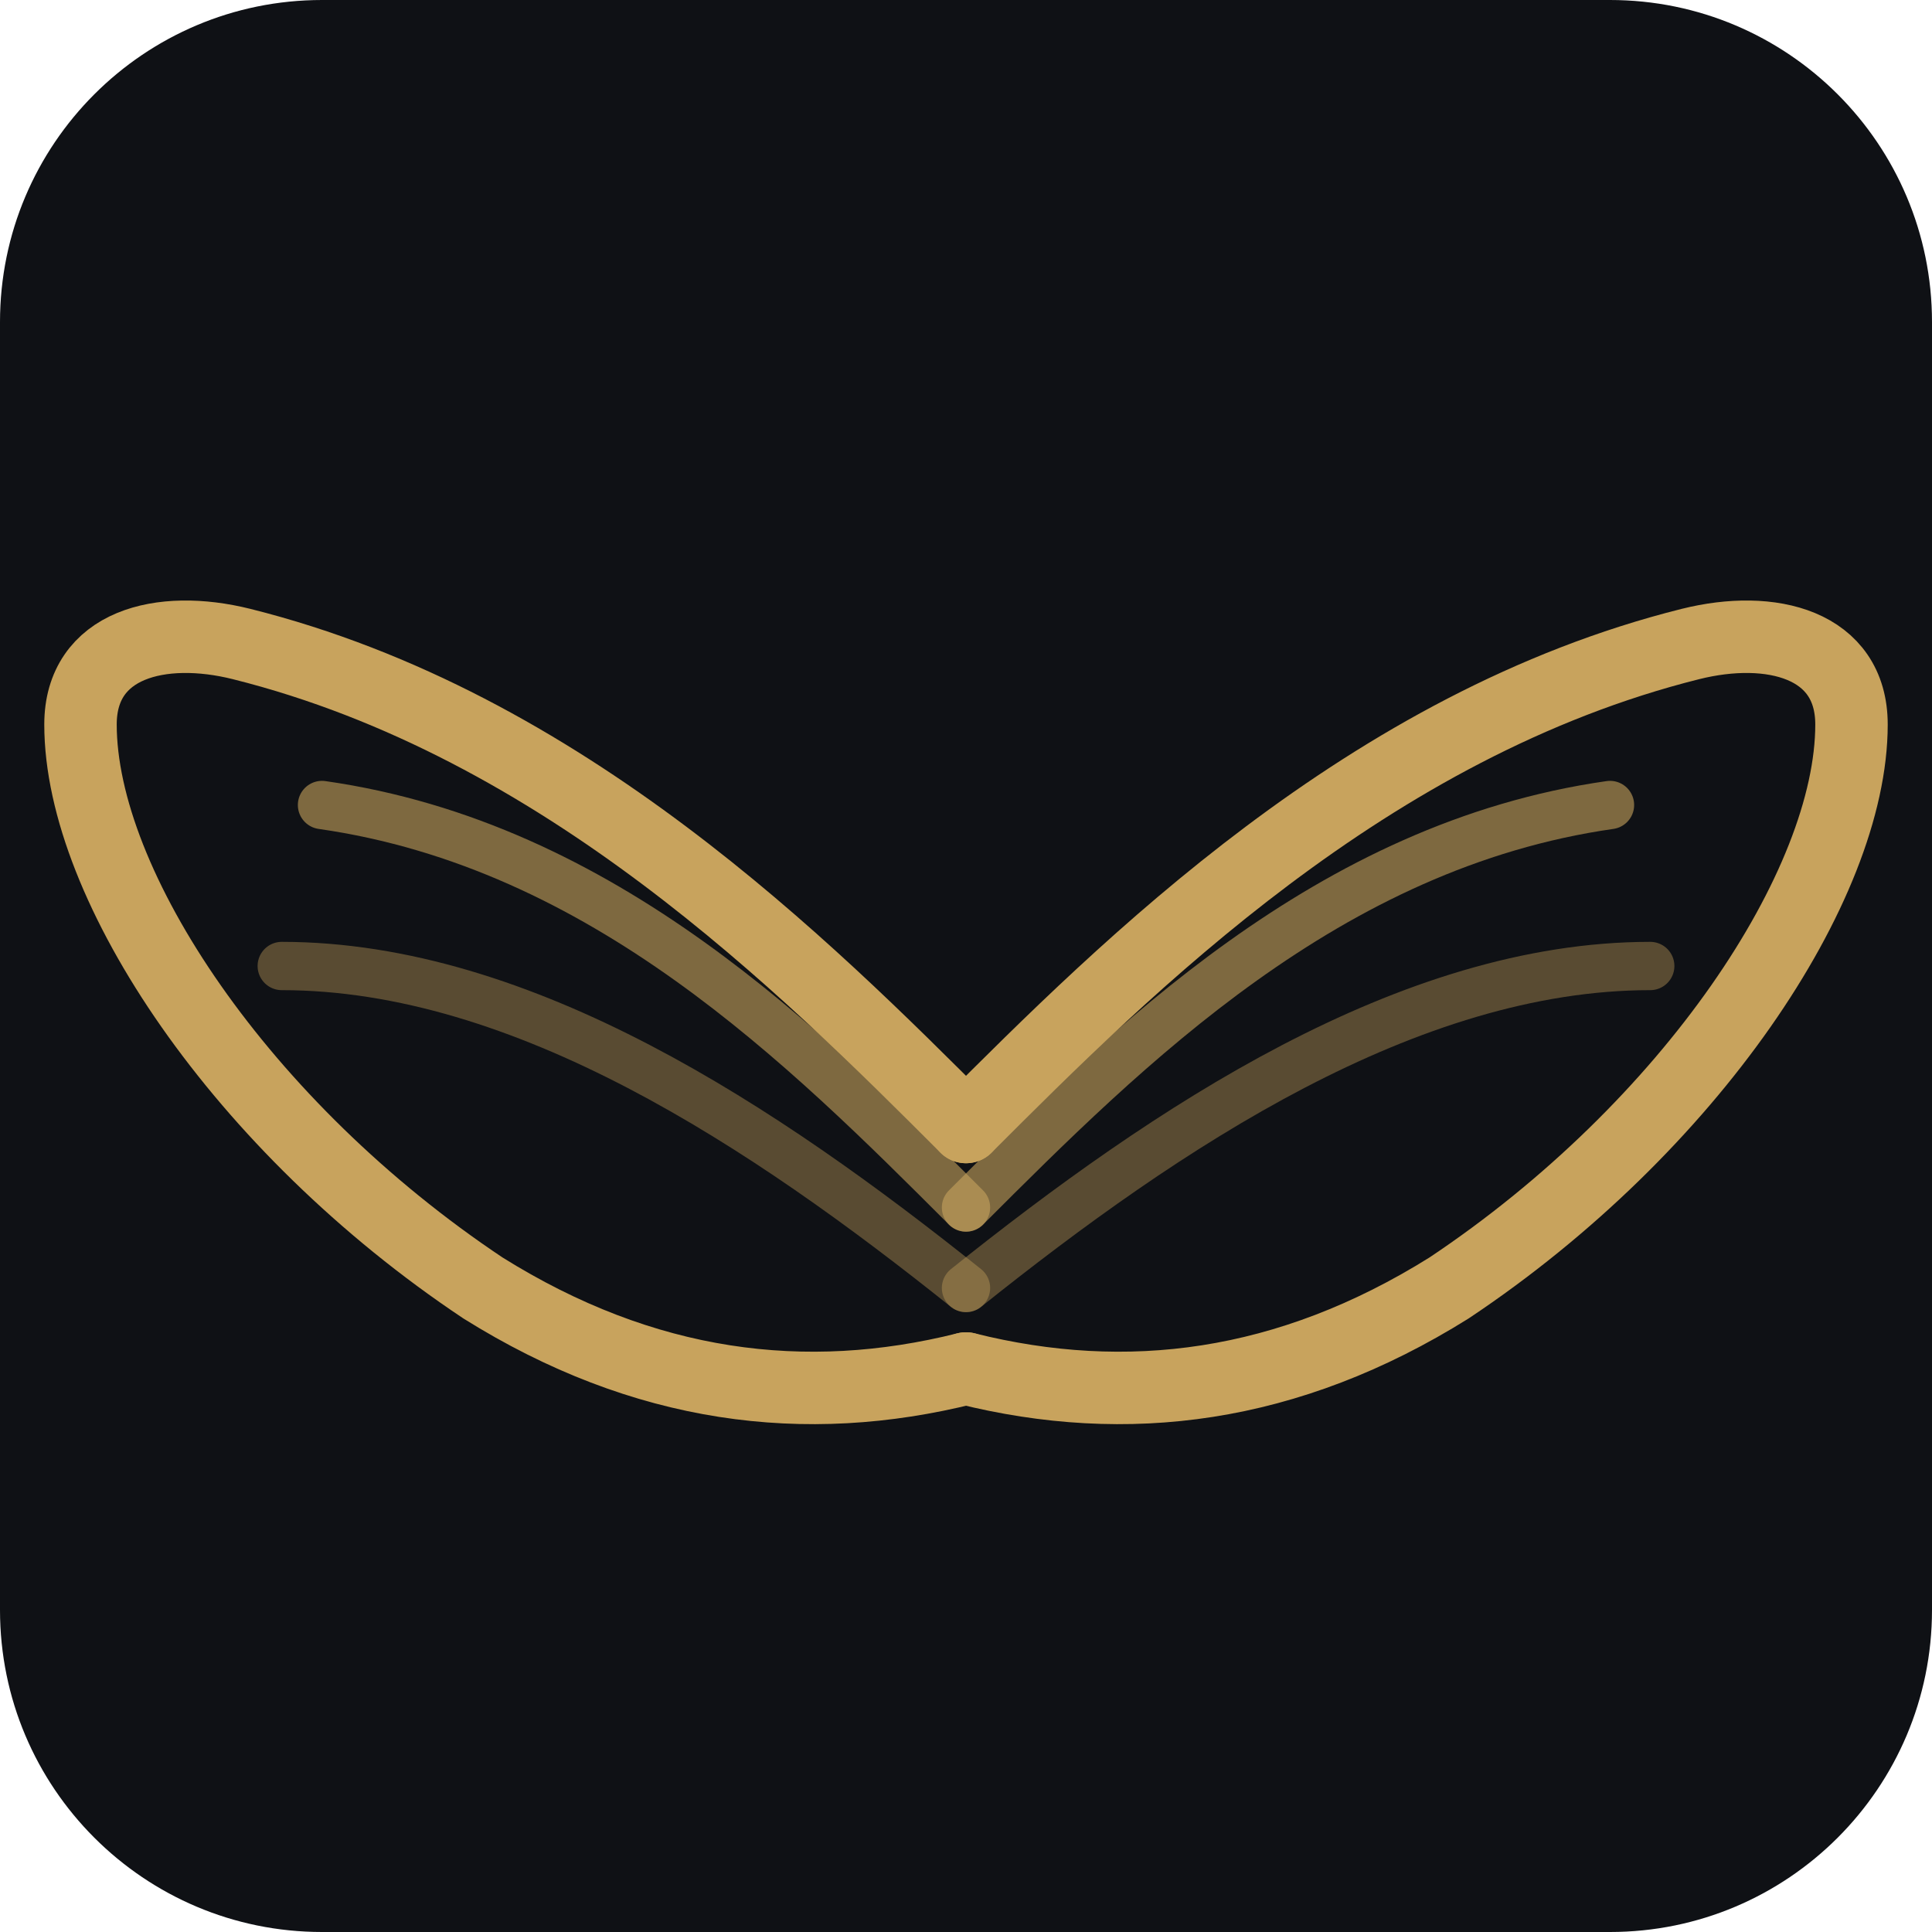
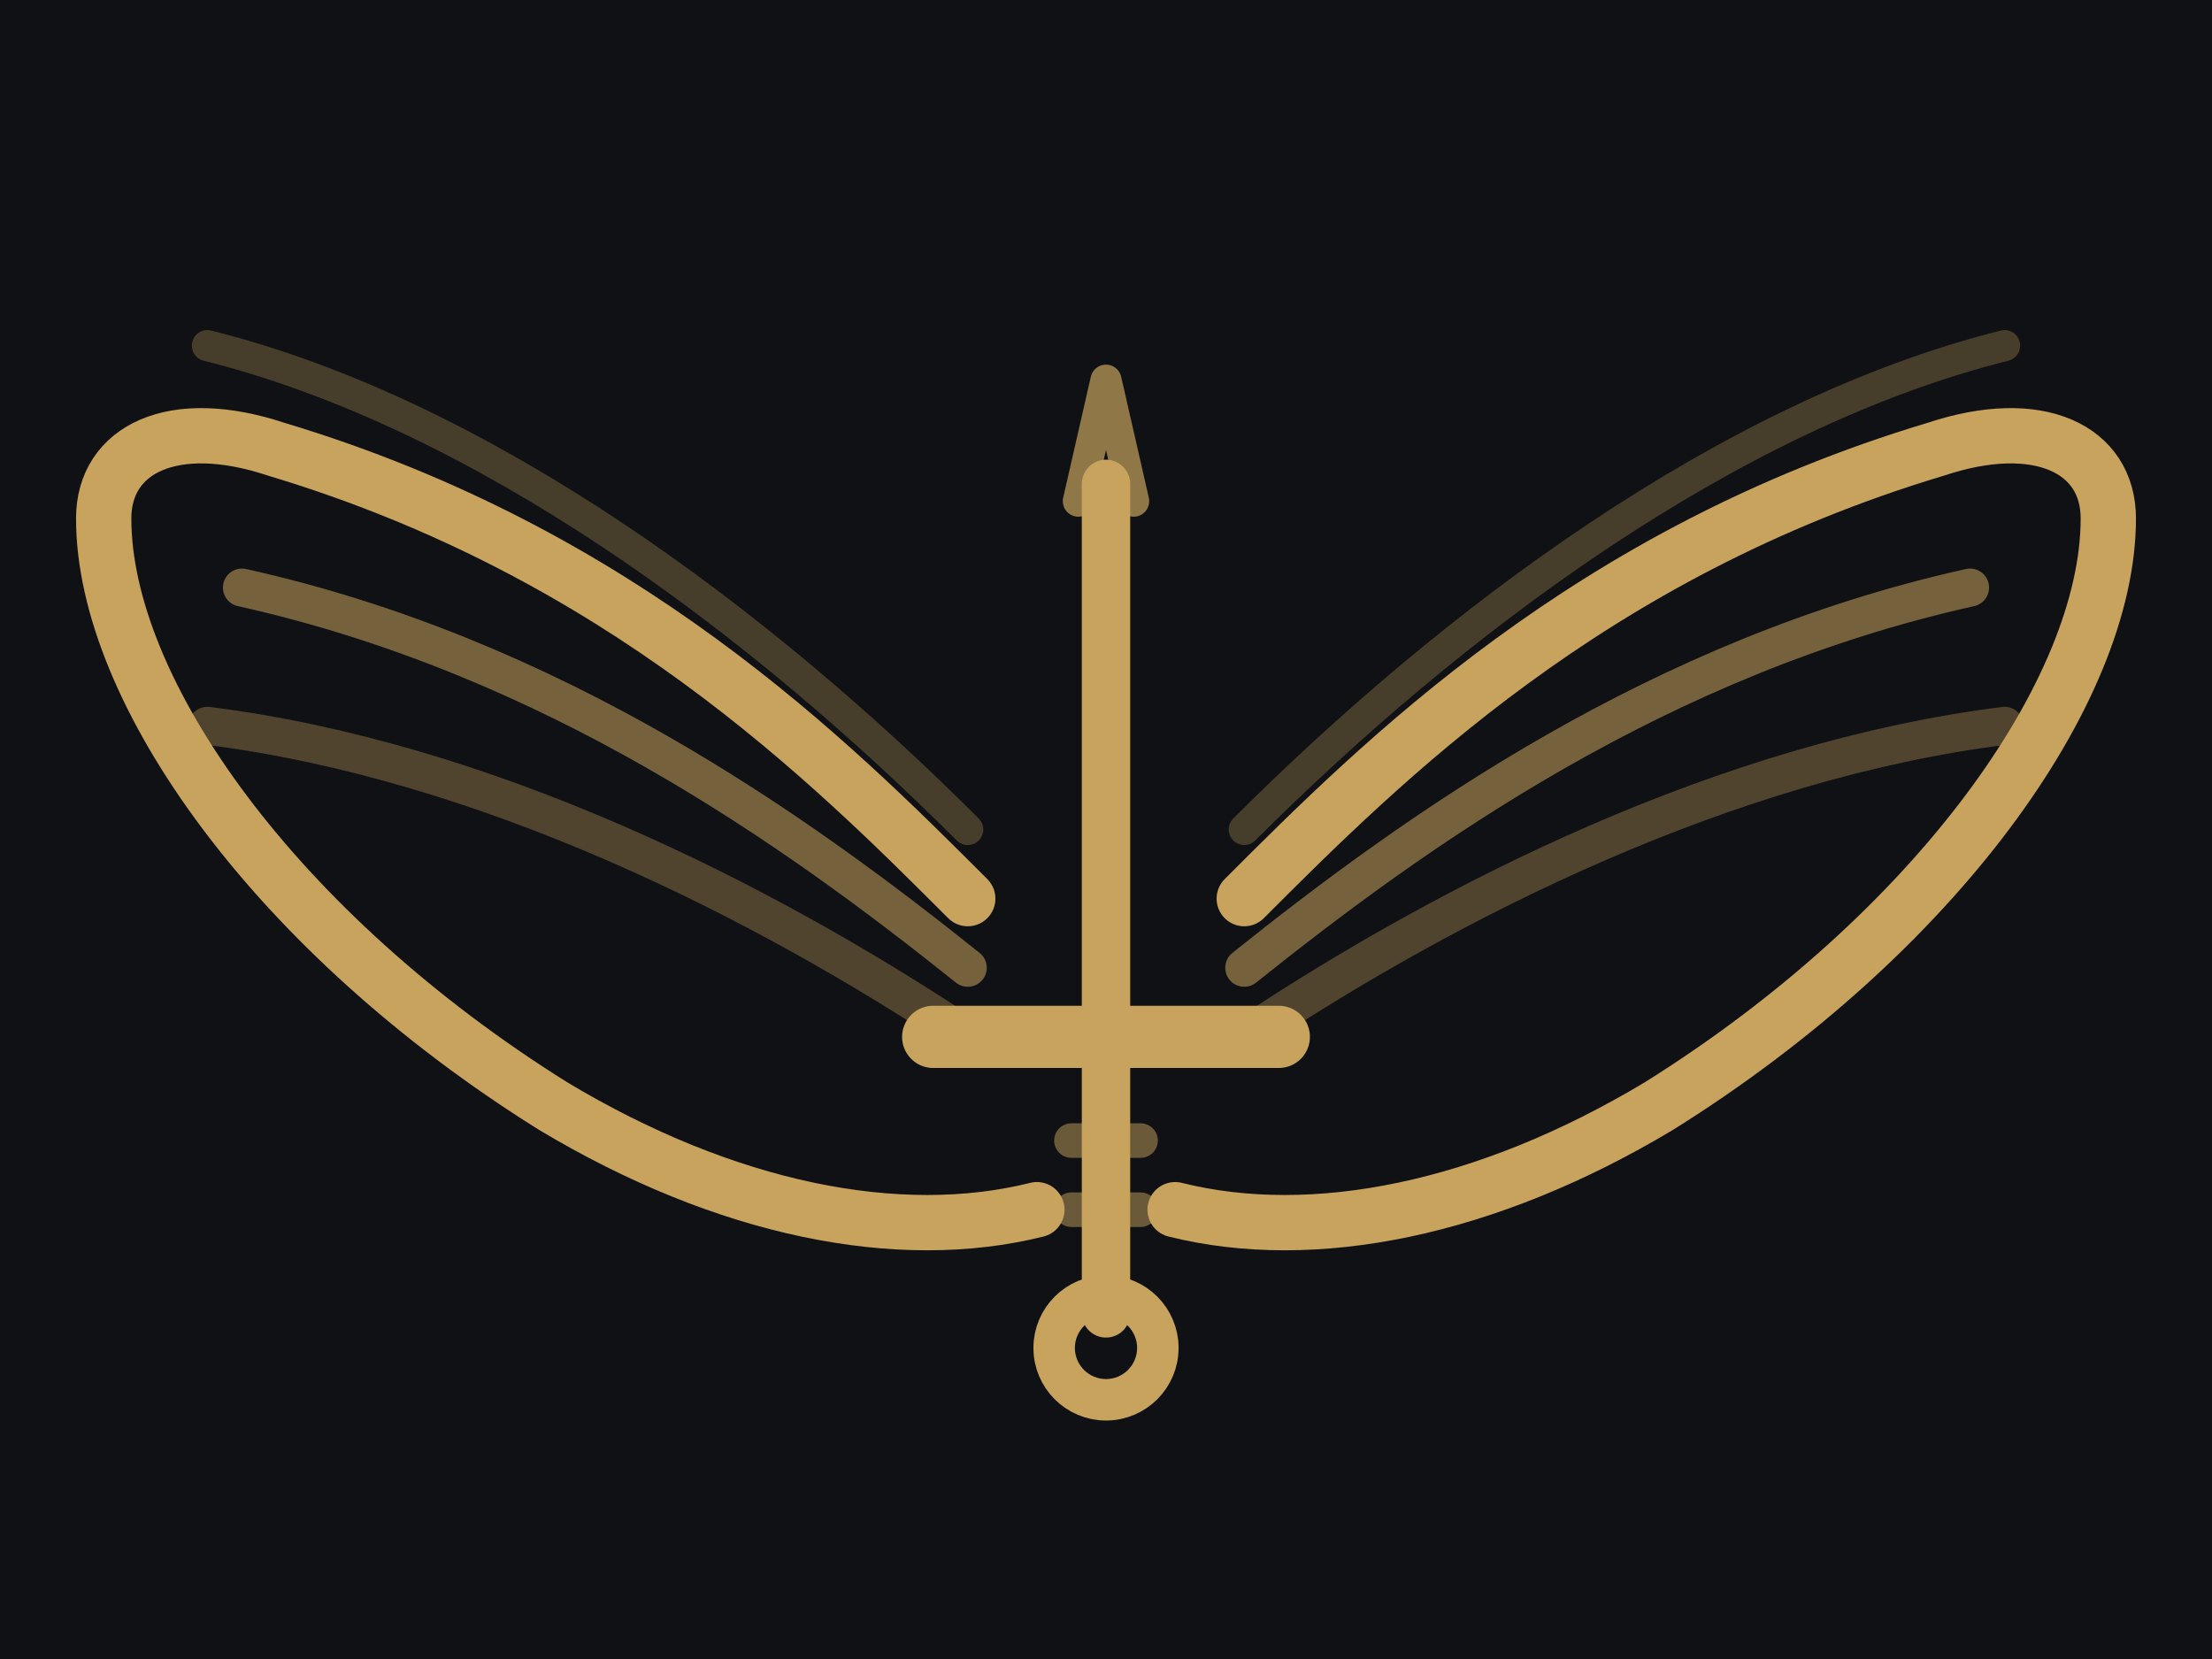
- <svg xmlns="http://www.w3.org/2000/svg" viewBox="0 0 48 48" fill="none">
-   <rect width="48" height="48" rx="8" fill="#0f1115" />
-   <path d="M24 28C20 24 14 18 6 16C4 15.5 2 16 2 18C2 22 6 28 12 32C16 34.5 20 35 24 34" stroke="#c8a35d" stroke-width="1.8" stroke-linecap="round" stroke-linejoin="round" />
-   <path d="M24 30C20 26 15 21 8 20" stroke="#c8a35d" stroke-width="1.2" stroke-linecap="round" opacity="0.6" />
-   <path d="M24 32C19 28 13 24 7 24" stroke="#c8a35d" stroke-width="1.2" stroke-linecap="round" opacity="0.4" />
-   <path d="M24 28C28 24 34 18 42 16C44 15.5 46 16 46 18C46 22 42 28 36 32C32 34.5 28 35 24 34" stroke="#c8a35d" stroke-width="1.8" stroke-linecap="round" stroke-linejoin="round" />
-   <path d="M24 30C28 26 33 21 40 20" stroke="#c8a35d" stroke-width="1.2" stroke-linecap="round" opacity="0.6" />
-   <path d="M24 32C29 28 35 24 41 24" stroke="#c8a35d" stroke-width="1.2" stroke-linecap="round" opacity="0.4" />
+ <svg xmlns="http://www.w3.org/2000/svg" viewBox="0 0 64 48" fill="none">
+   <rect x="-4" y="-4" width="72" height="56" rx="10" fill="#0f1115" />
+   <path d="M28 26C24 22 18 16 8 13C5 12 3 13 3 15C3 20 8 27 16 32C21 35 26 36 30 35" stroke="#c8a35d" stroke-width="1.6" stroke-linecap="round" stroke-linejoin="round" />
+   <path d="M28 28C23 24 16 19 7 17" stroke="#c8a35d" stroke-width="1.1" stroke-linecap="round" opacity="0.55" />
+   <path d="M28 30C22 26 14 22 6 21" stroke="#c8a35d" stroke-width="1.1" stroke-linecap="round" opacity="0.35" />
+   <path d="M28 24C22 18 14 12 6 10" stroke="#c8a35d" stroke-width="0.9" stroke-linecap="round" opacity="0.3" />
+   <path d="M36 26C40 22 46 16 56 13C59 12 61 13 61 15C61 20 56 27 48 32C43 35 38 36 34 35" stroke="#c8a35d" stroke-width="1.6" stroke-linecap="round" stroke-linejoin="round" />
+   <path d="M36 28C41 24 48 19 57 17" stroke="#c8a35d" stroke-width="1.1" stroke-linecap="round" opacity="0.55" />
+   <path d="M36 30C42 26 50 22 58 21" stroke="#c8a35d" stroke-width="1.1" stroke-linecap="round" opacity="0.35" />
+   <path d="M36 24C42 18 50 12 58 10" stroke="#c8a35d" stroke-width="0.9" stroke-linecap="round" opacity="0.3" />
+   <line x1="32" y1="38" x2="32" y2="14" stroke="#c8a35d" stroke-width="1.4" stroke-linecap="round" />
+   <line x1="27" y1="30" x2="37" y2="30" stroke="#c8a35d" stroke-width="1.8" stroke-linecap="round" />
+   <line x1="31" y1="33" x2="33" y2="33" stroke="#c8a35d" stroke-width="1" stroke-linecap="round" opacity="0.5" />
+   <line x1="31" y1="35" x2="33" y2="35" stroke="#c8a35d" stroke-width="1" stroke-linecap="round" opacity="0.5" />
+   <circle cx="32" cy="39" r="1.5" stroke="#c8a35d" stroke-width="1.2" />
+   <path d="M31.2 14.5L32 11L32.8 14.5" stroke="#c8a35d" stroke-width="0.9" stroke-linecap="round" stroke-linejoin="round" opacity="0.7" />
</svg>
